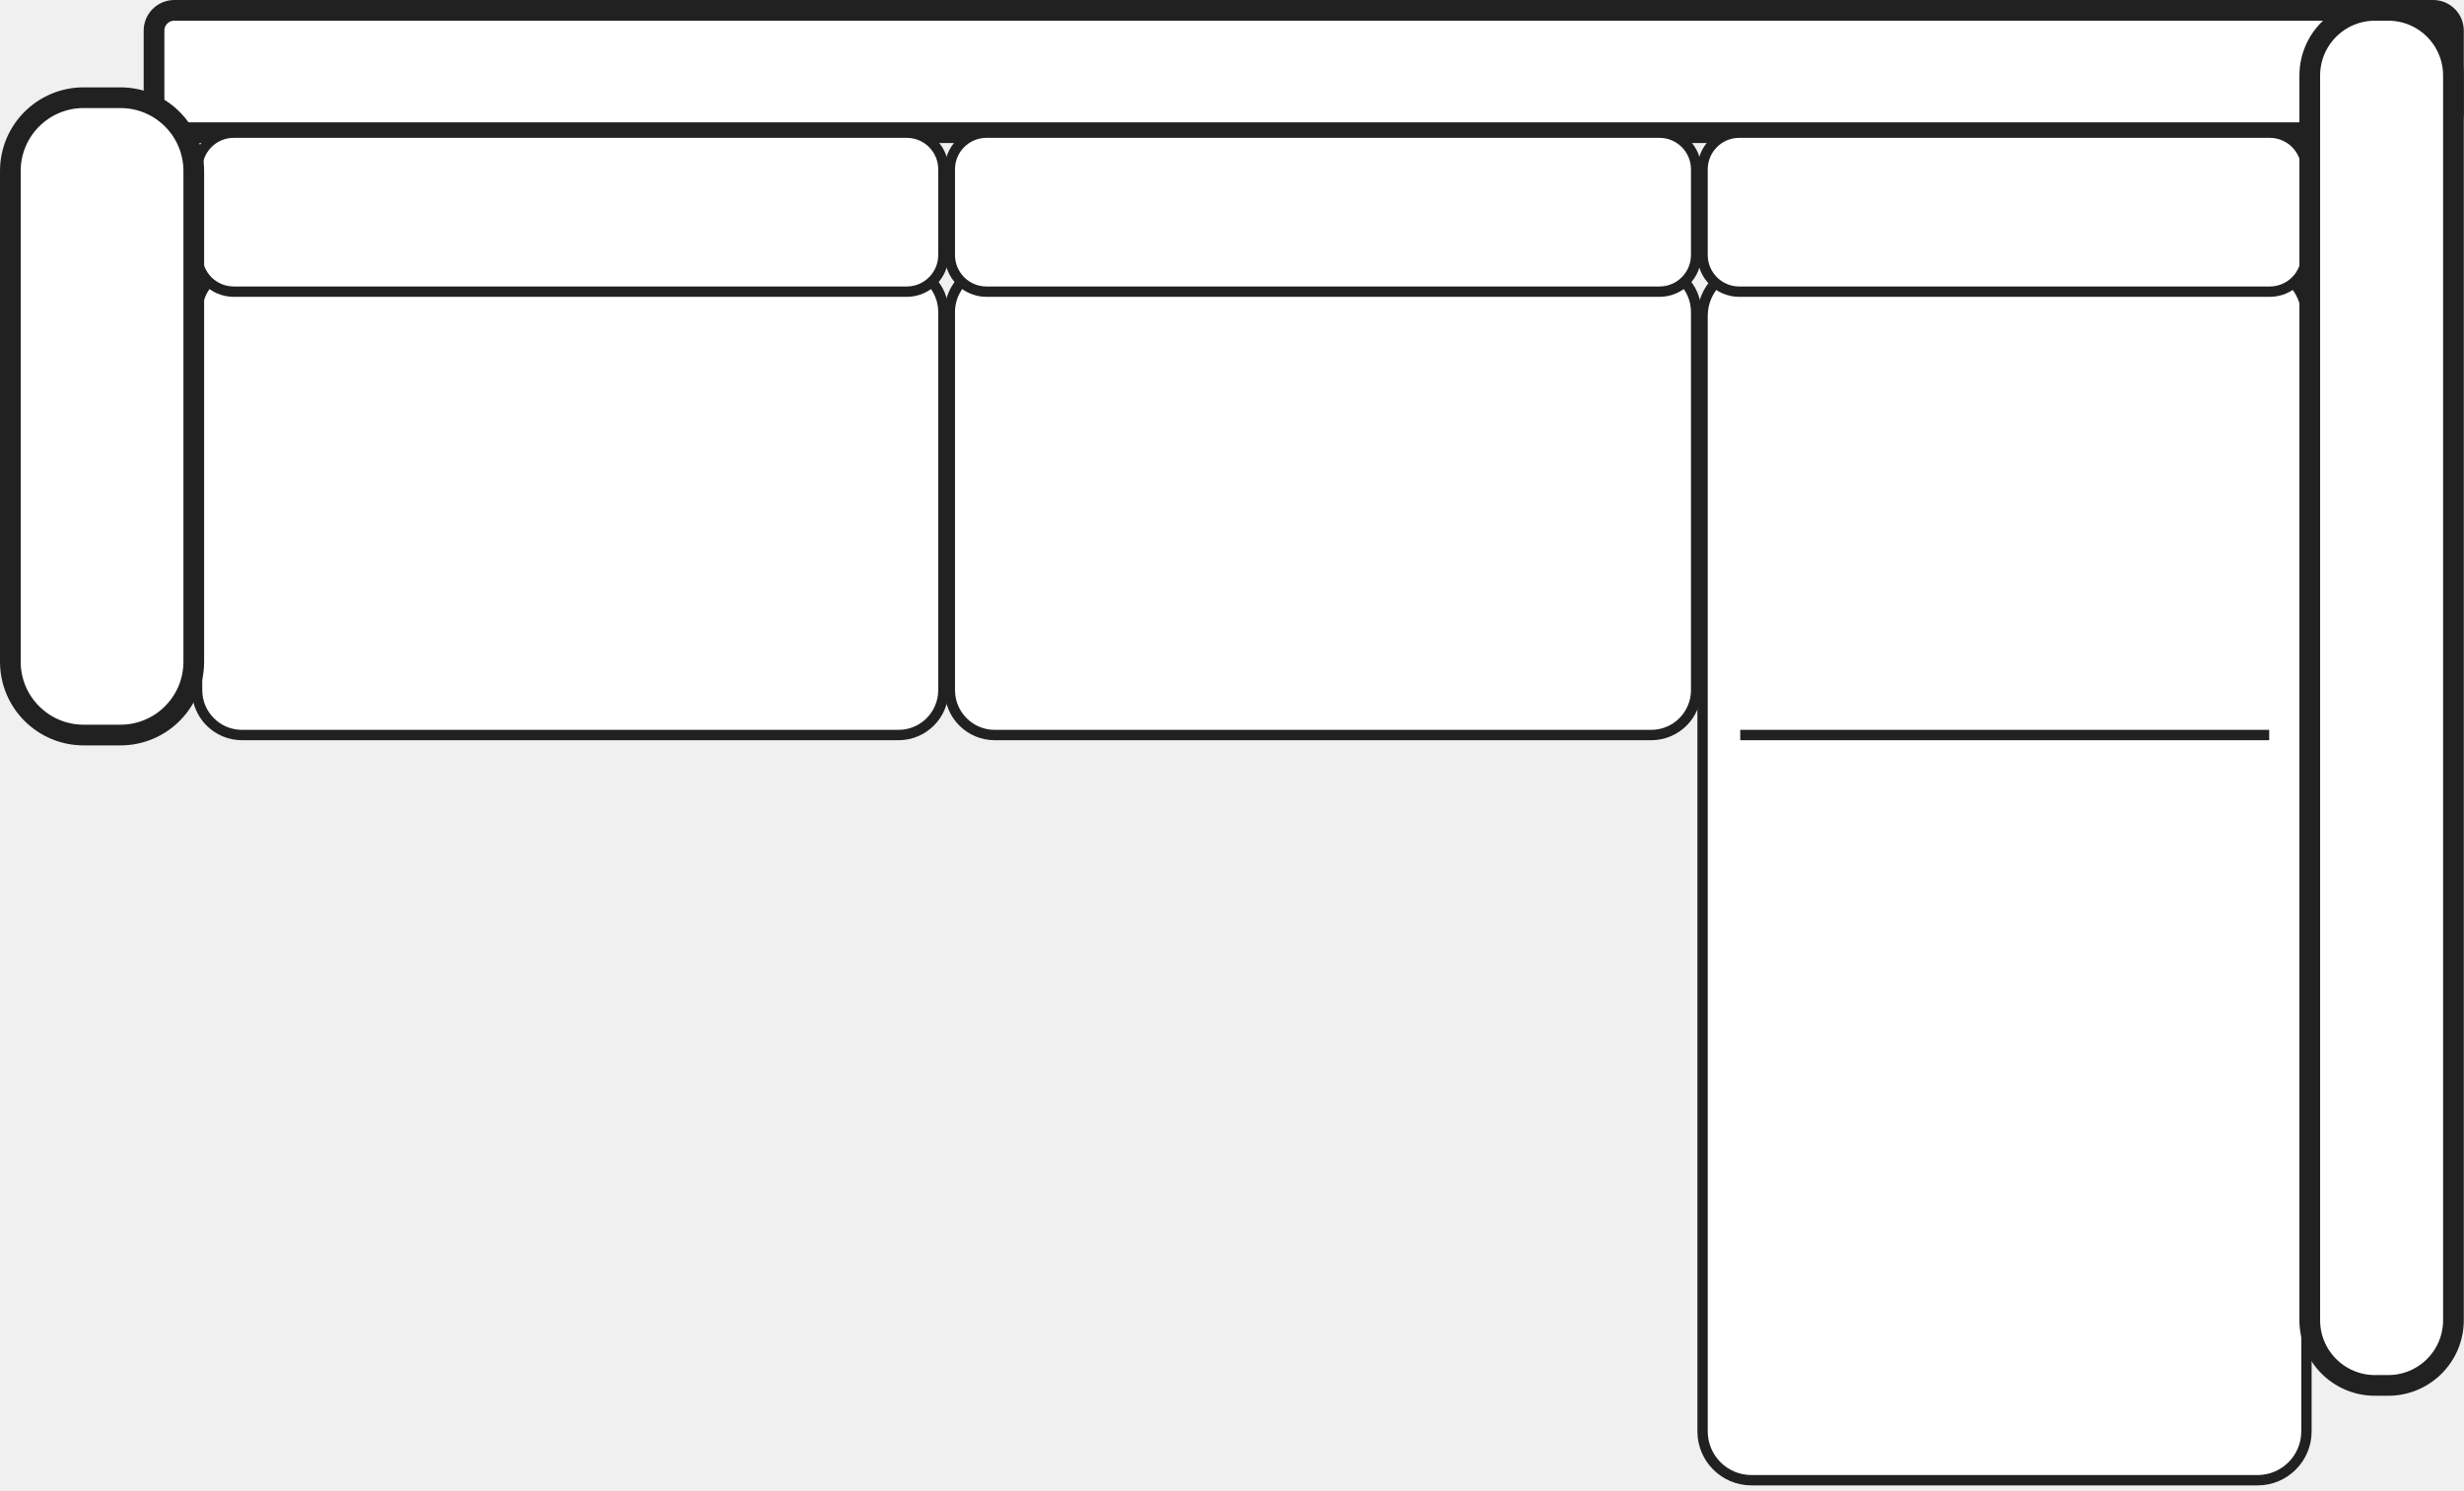
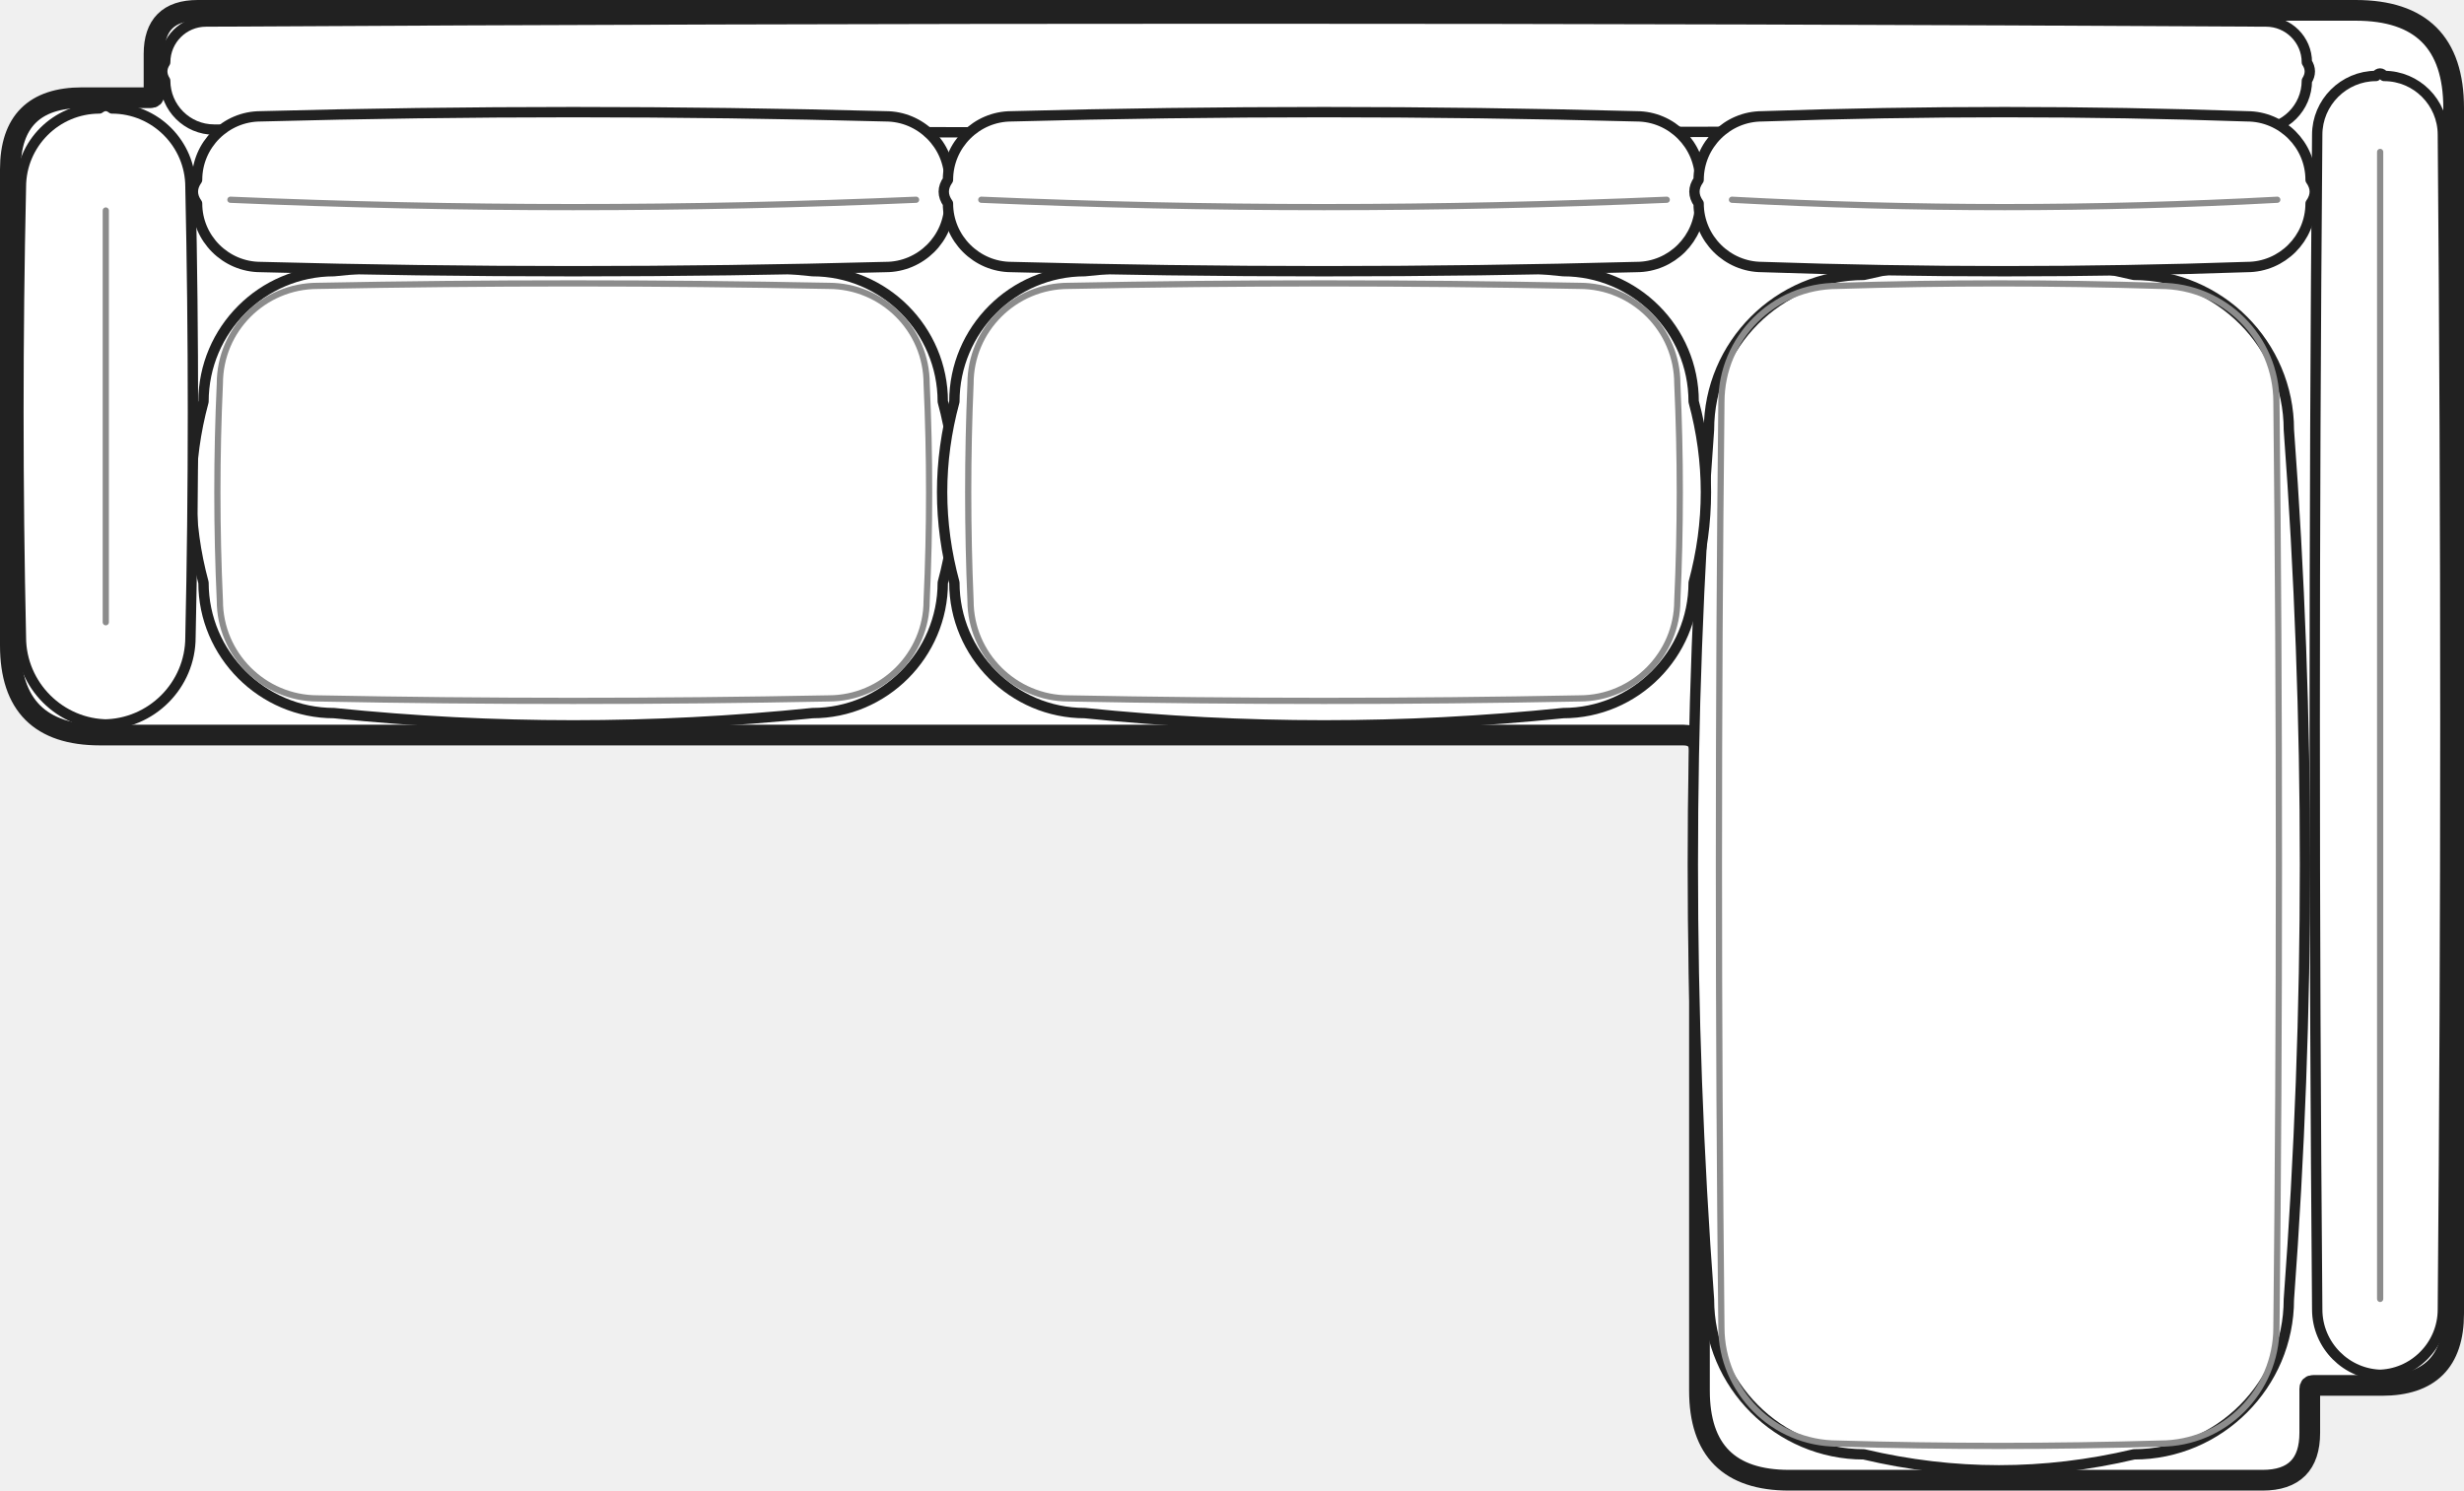
<svg xmlns="http://www.w3.org/2000/svg" width="119.02" height="72.01" viewBox="0 0 119.02 72.01" fill="none">
-   <rect x="7.44" y="0.5" width="111.07" height="5.91" rx="0.98" fill="#ffffff" stroke="#212121" stroke-width="1" stroke-linejoin="round" />
-   <rect x="9.52" y="12.9" width="36.05" height="22.61" rx="2.17" fill="#ffffff" stroke="#212121" stroke-width="0.5" stroke-linejoin="round" />
-   <rect x="9.52" y="6.41" width="36.05" height="7.68" rx="1.77" fill="#ffffff" stroke="#212121" stroke-width="0.5" stroke-linejoin="round" />
-   <rect x="45.88" y="12.9" width="36.05" height="22.61" rx="2.17" fill="#ffffff" stroke="#212121" stroke-width="0.5" stroke-linejoin="round" />
-   <rect x="45.88" y="6.41" width="36.05" height="7.68" rx="1.77" fill="#ffffff" stroke="#212121" stroke-width="0.5" stroke-linejoin="round" />
-   <rect x="82.24" y="12.9" width="29.17" height="58.61" rx="2.36" fill="#ffffff" stroke="#212121" stroke-width="0.5" stroke-linejoin="round" />
-   <line x1="84.06" y1="35.51" x2="109.61" y2="35.51" fill="none" stroke="#212121" stroke-width="0.5" stroke-linejoin="round" />
-   <rect x="82.24" y="6.41" width="29.17" height="7.68" rx="1.77" fill="#ffffff" stroke="#212121" stroke-width="0.5" stroke-linejoin="round" />
-   <rect x="0.5" y="4.72" width="8.86" height="30.79" rx="3.54" fill="#ffffff" stroke="#212121" stroke-width="1" stroke-linejoin="round" />
-   <rect x="111.57" y="0.5" width="6.94" height="66.43" rx="3.15" fill="#ffffff" stroke="#212121" stroke-width="1" stroke-linejoin="round" />
+   <path d="M9.55 0.5L113.79 0.5Q118.52 0.5 118.52 5.22L118.52 63.46Q118.52 66.93 115.05 66.93L111.73 66.93Q111.57 66.93 111.57 67.09L111.57 69.22Q111.57 71.51 109.29 71.51L86.42 71.51Q82.09 71.51 82.09 67.18L82.09 36.3Q82.09 35.51 81.3 35.51L4.83 35.51Q0.5 35.51 0.5 31.18L0.5 8.19Q0.5 4.72 3.97 4.72L7.28 4.72Q7.44 4.72 7.44 4.57L7.44 2.61Q7.44 0.5 9.55 0.5Z" fill="#ffffff" stroke="#212121" stroke-width="1" stroke-linejoin="round" stroke-linecap="round" />
+   <path d="M9.95 1.04C43.12 0.85 76.29 0.85 109.46 1.04C110.54 1.04 111.43 1.92 111.43 3.01C111.62 3.3 111.62 3.6 111.43 3.9C111.43 5.2 110.37 6.26 109.07 6.26C76.16 6.45 43.25 6.45 10.34 6.26C9.04 6.26 7.98 5.2 7.98 3.9C7.79 3.6 7.79 3.3 7.98 3.01C7.98 1.92 8.87 1.04 9.95 1.04Z" fill="#ffffff" stroke="#212121" stroke-width="0.5" stroke-linejoin="round" stroke-linecap="round" />
+   <path d="M90.03 13.28C94.38 12.25 98.73 12.25 103.08 13.28C107.2 13.28 110.56 16.65 110.56 20.76C111.6 34.77 111.6 48.77 110.56 62.78C110.56 66.89 107.2 70.26 103.08 70.26C98.73 71.29 94.38 71.29 90.03 70.26C85.91 70.26 82.55 66.89 82.55 62.78C81.51 48.77 81.51 34.77 82.55 20.76C82.55 16.65 85.91 13.28 90.03 13.28Z" fill="#ffffff" stroke="#212121" stroke-width="0.5" stroke-linejoin="round" stroke-linecap="round" />
+   <path d="M88.76 13.81C93.96 13.65 99.15 13.65 104.35 13.81C107.44 13.81 109.96 16.33 109.96 19.42C110.12 34.32 110.12 49.22 109.96 64.13C109.96 67.21 107.44 69.74 104.35 69.74C99.15 69.89 93.96 69.89 88.76 69.74C85.67 69.74 83.15 67.21 83.15 64.13C82.99 49.22 82.99 34.32 83.15 19.42C83.15 16.33 85.67 13.81 88.76 13.81Z" fill="none" stroke="#8c8c8c" stroke-width="0.3" stroke-linejoin="round" stroke-linecap="round" />
+   <path d="M16.13 13.1C23.84 12.31 31.54 12.31 39.25 13.1C42.71 13.1 45.54 15.93 45.54 19.4C46.33 22.32 46.33 25.23 45.54 28.15C45.54 31.61 42.71 34.45 39.25 34.45C31.54 35.24 23.84 35.24 16.13 34.45C12.67 34.45 9.83 31.61 9.83 28.15C9.04 25.23 9.04 22.32 9.83 19.4C9.83 15.93 12.67 13.1 16.13 13.1Z" fill="#ffffff" stroke="#212121" stroke-width="0.5" stroke-linejoin="round" stroke-linecap="round" />
+   <path d="M15.34 13.81C23.57 13.65 31.8 13.65 40.03 13.81C42.63 13.81 44.76 15.93 44.76 18.53C44.92 22.03 44.92 25.52 44.76 29.02C44.76 31.61 42.63 33.74 40.03 33.74C31.8 33.9 23.57 33.9 15.34 33.74C12.74 33.74 10.62 31.61 10.62 29.02C10.46 25.52 10.46 22.03 10.62 18.53C10.62 15.93 12.74 13.81 15.34 13.81Z" fill="none" stroke="#8c8c8c" stroke-width="0.3" stroke-linejoin="round" stroke-linecap="round" />
+   <path d="M52.4 13.1C60.1 12.31 67.81 12.31 75.51 13.1C78.98 13.1 81.81 15.93 81.81 19.4C82.6 22.32 82.6 25.23 81.81 28.15C81.81 31.61 78.98 34.45 75.51 34.45C67.81 35.24 60.1 35.24 52.4 34.45C48.93 34.45 46.1 31.61 46.1 28.15C45.31 25.23 45.31 22.32 46.1 19.4C46.1 15.93 48.93 13.1 52.4 13.1Z" fill="#ffffff" stroke="#212121" stroke-width="0.5" stroke-linejoin="round" stroke-linecap="round" />
+   <path d="M51.61 13.81C59.84 13.65 68.07 13.65 76.3 13.81C78.9 13.81 81.02 15.93 81.02 18.53C81.18 22.03 81.18 25.52 81.02 29.02C81.02 31.61 78.9 33.74 76.3 33.74C68.07 33.9 59.84 33.9 51.61 33.74C49.01 33.74 46.88 31.61 46.88 29.02C46.73 25.52 46.73 22.03 46.88 18.53C46.88 15.93 49.01 13.81 51.61 13.81Z" fill="none" stroke="#8c8c8c" stroke-width="0.3" stroke-linejoin="round" stroke-linecap="round" />
+   <path d="M12.59 5.62C22.66 5.35 32.72 5.35 42.78 5.62C44.47 5.62 45.86 7 45.86 8.69C46.12 9.07 46.12 9.45 45.86 9.83C45.86 11.52 44.47 12.9 42.78 12.9C32.72 13.17 22.66 13.17 12.59 12.9C10.9 12.9 9.52 11.52 9.52 9.83C9.25 9.45 9.25 9.07 9.52 8.69C9.52 7 10.9 5.62 12.59 5.62Z" fill="#ffffff" stroke="#212121" stroke-width="0.5" stroke-linejoin="round" stroke-linecap="round" />
+   <path d="M11.13 9.65Q27.69 10.36 44.25 9.65" fill="none" stroke="#8c8c8c" stroke-width="0.3" stroke-linejoin="round" stroke-linecap="round" />
+   <path d="M48.86 5.62C58.92 5.35 68.99 5.35 79.05 5.62C80.74 5.62 82.12 7 82.12 8.69C82.39 9.07 82.39 9.45 82.12 9.83C82.12 11.52 80.74 12.9 79.05 12.9C68.99 13.17 58.92 13.17 48.86 12.9C47.17 12.9 45.79 11.52 45.79 9.83C45.52 9.45 45.52 9.07 45.79 8.69C45.79 7 47.17 5.62 48.86 5.62Z" fill="#ffffff" stroke="#212121" stroke-width="0.5" stroke-linejoin="round" stroke-linecap="round" />
+   <path d="M47.4 9.65Q63.95 10.36 80.51 9.65" fill="none" stroke="#8c8c8c" stroke-width="0.3" stroke-linejoin="round" stroke-linecap="round" />
+   <path d="M85.12 5.62C92.93 5.35 100.73 5.35 108.54 5.62C110.23 5.62 111.61 7 111.61 8.69C111.88 9.07 111.88 9.45 111.61 9.83C111.61 11.52 110.23 12.9 108.54 12.9C100.73 13.17 92.93 13.17 85.12 12.9C83.43 12.9 82.05 11.52 82.05 9.83C81.78 9.45 81.78 9.07 82.05 8.69C82.05 7 83.43 5.62 85.12 5.62Z" fill="#ffffff" stroke="#212121" stroke-width="0.5" stroke-linejoin="round" stroke-linecap="round" />
+   <path d="M83.66 9.65Q96.83 10.36 110 9.65" fill="none" stroke="#8c8c8c" stroke-width="0.3" stroke-linejoin="round" stroke-linecap="round" />
+   <path d="M4.8 5.24C5.01 5.08 5.21 5.08 5.41 5.24C7.49 5.24 9.2 6.94 9.2 9.03C9.36 16.28 9.36 23.53 9.2 30.79C9.2 33.1 7.31 35 4.99 35C5.07 35.16 5.15 35.16 5.22 35C2.91 35 1.01 33.1 1.01 30.79C0.85 23.53 0.85 16.28 1.01 9.03C1.01 6.94 2.72 5.24 4.8 5.24Z" fill="#ffffff" stroke="#212121" stroke-width="0.5" stroke-linejoin="round" stroke-linecap="round" />
+   <line x1="5.11" y1="10.17" x2="5.11" y2="30.06" fill="none" stroke="#8c8c8c" stroke-width="0.3" stroke-linejoin="round" stroke-linecap="round" />
+   <path d="M114.77 3.67C114.9 3.51 115.03 3.51 115.16 3.67C116.73 3.67 118 4.95 118 6.51C118.16 25.43 118.16 44.34 118 63.26C118 65 116.58 66.42 114.85 66.42C114.93 66.57 115.01 66.57 115.08 66.42C113.35 66.42 111.93 65 111.93 63.26C111.77 44.34 111.77 25.43 111.93 6.51C111.93 4.95 113.21 3.67 114.77 3.67Z" fill="#ffffff" stroke="#212121" stroke-width="0.5" stroke-linejoin="round" stroke-linecap="round" />
+   <line x1="114.97" y1="7.34" x2="114.97" y2="62.75" fill="none" stroke="#8c8c8c" stroke-width="0.3" stroke-linejoin="round" stroke-linecap="round" />
</svg>
